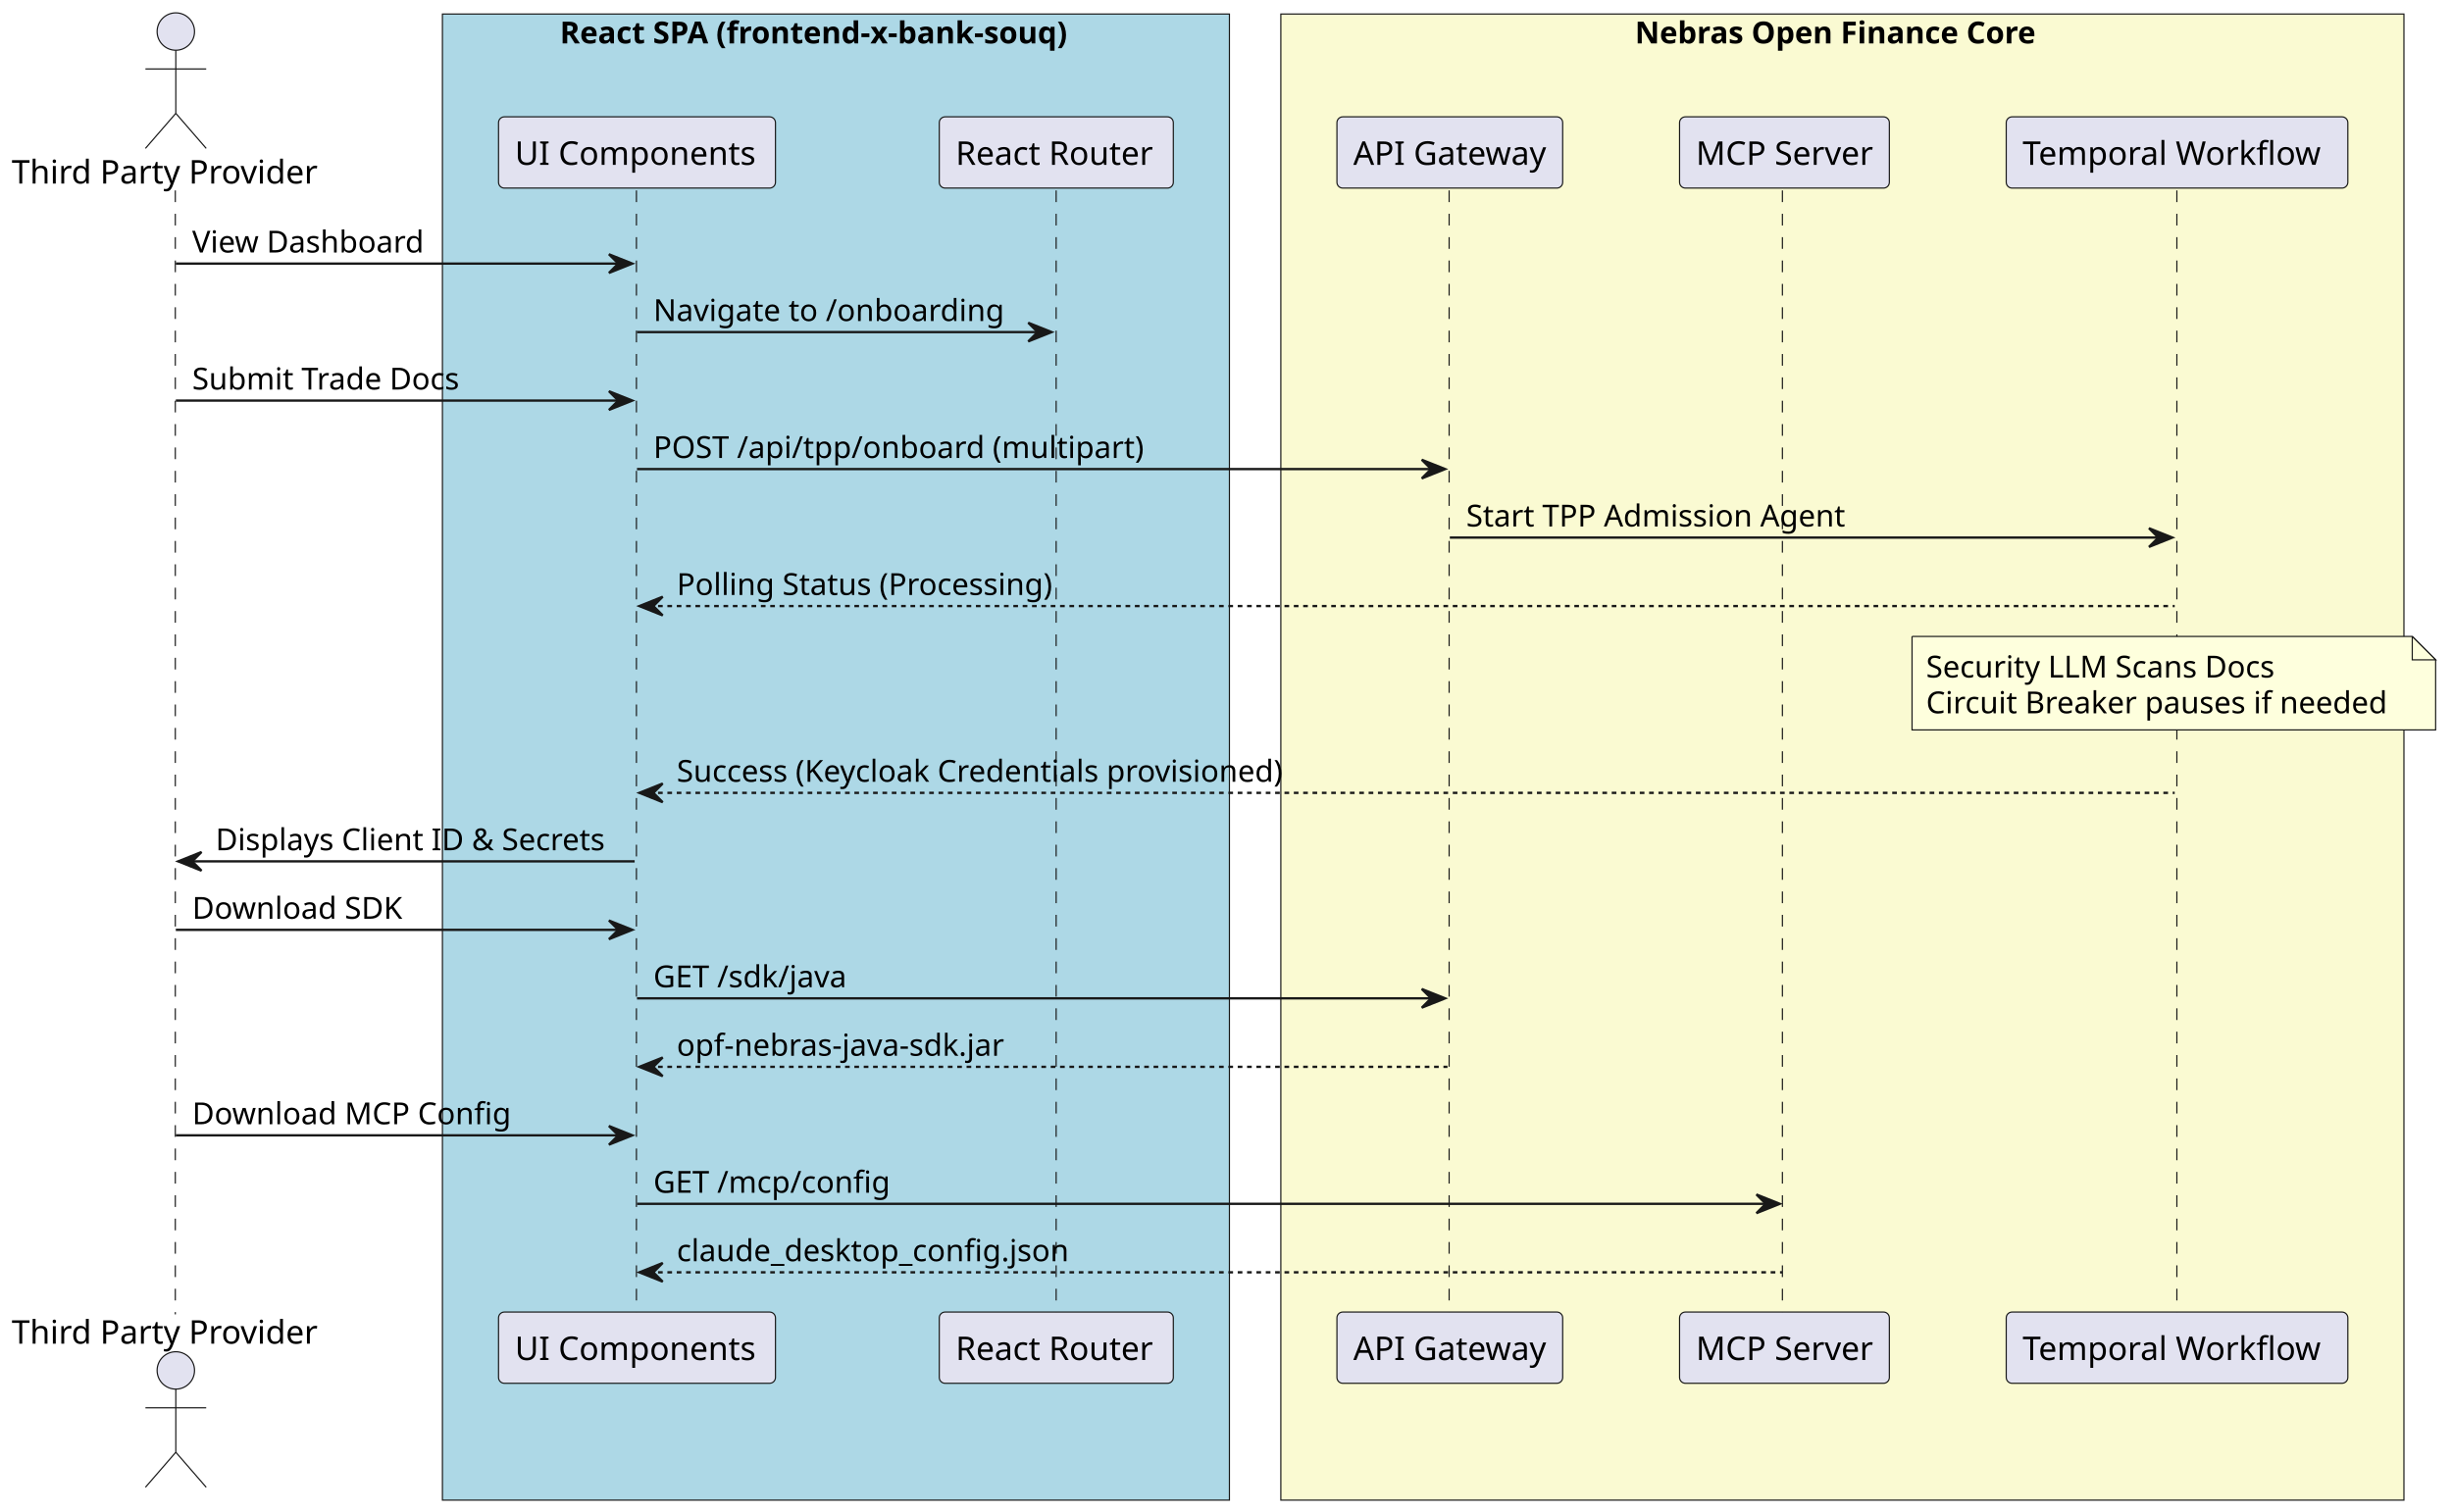
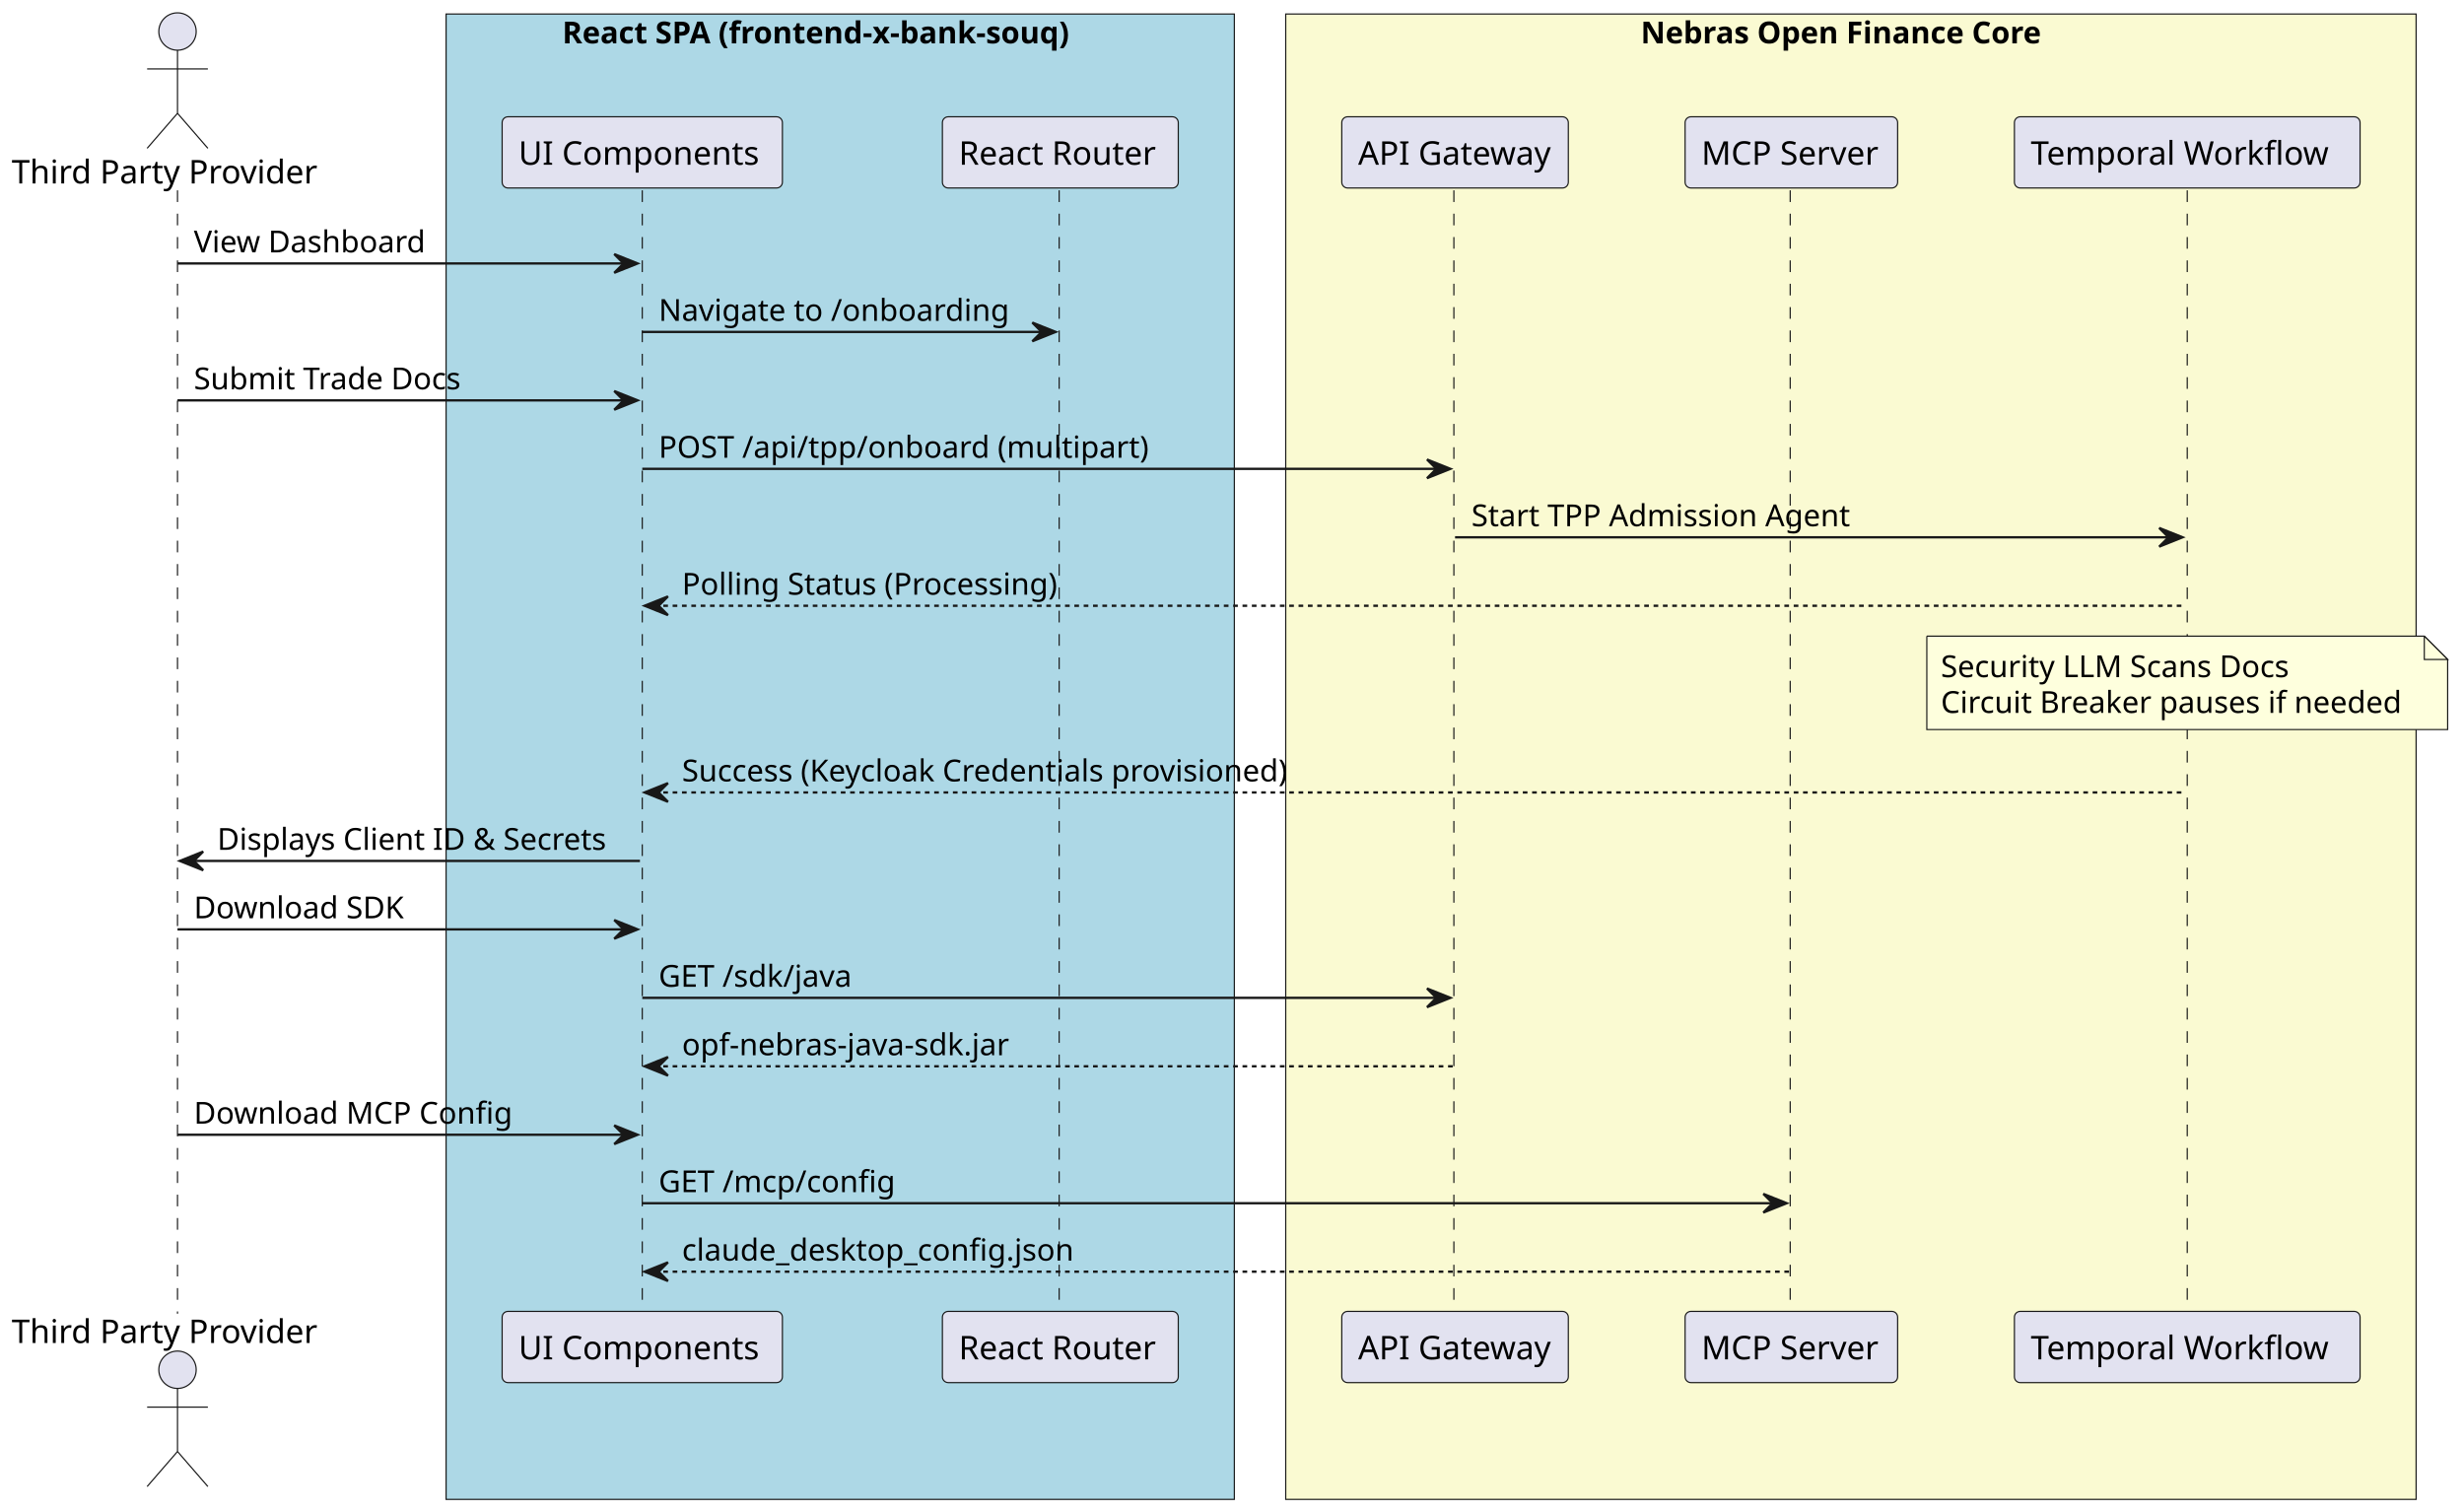
- <svg xmlns="http://www.w3.org/2000/svg" contentStyleType="text/css" data-diagram-type="SEQUENCE" height="647px" preserveAspectRatio="none" style="width:1049px;height:647px;background:#FFFFFF;" version="1.1" viewBox="0 0 1049 647" width="1049px" zoomAndPan="magnify">
+ <svg xmlns="http://www.w3.org/2000/svg" contentStyleType="text/css" height="647px" preserveAspectRatio="none" style="width:1055px;height:647px;background:#FFFFFF;" version="1.1" viewBox="0 0 1055 647" width="1055px" zoomAndPan="magnify">
  <defs />
  <g>
-     <rect fill="#ADD8E6" height="635.945" style="stroke:#181818;stroke-width:0.5;" width="336.688" x="189.275" y="6" />
-     <text fill="#000000" font-family="sans-serif" font-size="13" font-weight="bold" lengthAdjust="spacing" textLength="236.184" x="239.527" y="18.568">React SPA (frontend-x-bank-souq)</text>
-     <rect fill="#FAFAD2" height="635.945" style="stroke:#181818;stroke-width:0.5;" width="480.473" x="547.962" y="6" />
-     <text fill="#000000" font-family="sans-serif" font-size="13" font-weight="bold" lengthAdjust="spacing" textLength="177.487" x="699.455" y="18.568">Nebras Open Finance Core</text>
-     <g class="participant-lifeline" data-entity-uid="part1" data-qualified-name="TPP" id="part1-lifeline">
-       <g>
-         <rect fill="#000000" fill-opacity="0" height="480.969" width="8" x="71.218" y="81.488" />
-         <line style="stroke:#181818;stroke-width:0.5;stroke-dasharray:5,5;" x1="75" x2="75" y1="81.488" y2="562.457" />
-       </g>
-     </g>
-     <g class="participant-lifeline" data-entity-uid="part2" data-qualified-name="UI" id="part2-lifeline">
-       <g>
-         <rect fill="#000000" fill-opacity="0" height="480.969" width="8" x="268.515" y="81.488" />
-         <line style="stroke:#181818;stroke-width:0.5;stroke-dasharray:5,5;" x1="272.275" x2="272.275" y1="81.488" y2="562.457" />
-       </g>
-     </g>
-     <g class="participant-lifeline" data-entity-uid="part3" data-qualified-name="Router" id="part3-lifeline">
-       <g>
-         <rect fill="#000000" fill-opacity="0" height="480.969" width="8" x="447.899" y="81.488" />
-         <line style="stroke:#181818;stroke-width:0.5;stroke-dasharray:5,5;" x1="451.836" x2="451.836" y1="81.488" y2="562.457" />
-       </g>
-     </g>
-     <g class="participant-lifeline" data-entity-uid="part4" data-qualified-name="Gateway" id="part4-lifeline">
-       <g>
-         <rect fill="#000000" fill-opacity="0" height="480.969" width="8" x="616.251" y="81.488" />
-         <line style="stroke:#181818;stroke-width:0.5;stroke-dasharray:5,5;" x1="619.962" x2="619.962" y1="81.488" y2="562.457" />
-       </g>
-     </g>
-     <g class="participant-lifeline" data-entity-uid="part5" data-qualified-name="MCP" id="part5-lifeline">
-       <g>
-         <rect fill="#000000" fill-opacity="0" height="480.969" width="8" x="759.418" y="81.488" />
-         <line style="stroke:#181818;stroke-width:0.5;stroke-dasharray:5,5;" x1="762.54" x2="762.54" y1="81.488" y2="562.457" />
-       </g>
-     </g>
-     <g class="participant-lifeline" data-entity-uid="part6" data-qualified-name="Temporal" id="part6-lifeline">
-       <g>
-         <rect fill="#000000" fill-opacity="0" height="480.969" width="8" x="927.366" y="81.488" />
-         <line style="stroke:#181818;stroke-width:0.5;stroke-dasharray:5,5;" x1="931.296" x2="931.296" y1="81.488" y2="562.457" />
-       </g>
-     </g>
-     <g class="participant participant-head" data-entity-uid="part1" data-qualified-name="TPP" id="part1-head">
-       <text fill="#000000" font-family="sans-serif" font-size="14" lengthAdjust="spacing" textLength="134.435" x="5" y="78.535">Third Party Provider</text>
-       <ellipse cx="75.218" cy="13.5" fill="#E2E2F0" rx="8" ry="8" style="stroke:#181818;stroke-width:0.5;" />
-       <path d="M75.218,21.5 L75.218,48.5 M62.218,29.5 L88.218,29.5 M75.218,48.5 L62.218,63.5 M75.218,48.5 L88.218,63.5" fill="none" style="stroke:#181818;stroke-width:0.5;" />
-     </g>
-     <g class="participant participant-tail" data-entity-uid="part1" data-qualified-name="TPP" id="part1-tail">
-       <text fill="#000000" font-family="sans-serif" font-size="14" lengthAdjust="spacing" textLength="134.435" x="5" y="574.992">Third Party Provider</text>
-       <ellipse cx="75.218" cy="586.445" fill="#E2E2F0" rx="8" ry="8" style="stroke:#181818;stroke-width:0.5;" />
-       <path d="M75.218,594.445 L75.218,621.445 M62.218,602.445 L88.218,602.445 M75.218,621.445 L62.218,636.445 M75.218,621.445 L88.218,636.445" fill="none" style="stroke:#181818;stroke-width:0.5;" />
-     </g>
-     <g class="participant participant-head" data-entity-uid="part2" data-qualified-name="UI" id="part2-head">
-       <rect fill="#E2E2F0" height="30.488" rx="2.5" ry="2.5" style="stroke:#181818;stroke-width:0.5;" width="118.481" x="213.275" y="50" />
-       <text fill="#000000" font-family="sans-serif" font-size="14" lengthAdjust="spacing" textLength="104.481" x="220.275" y="70.535">UI Components</text>
-     </g>
-     <g class="participant participant-tail" data-entity-uid="part2" data-qualified-name="UI" id="part2-tail">
-       <rect fill="#E2E2F0" height="30.488" rx="2.5" ry="2.5" style="stroke:#181818;stroke-width:0.5;" width="118.481" x="213.275" y="561.457" />
-       <text fill="#000000" font-family="sans-serif" font-size="14" lengthAdjust="spacing" textLength="104.481" x="220.275" y="581.992">UI Components</text>
-     </g>
-     <g class="participant participant-head" data-entity-uid="part3" data-qualified-name="Router" id="part3-head">
-       <rect fill="#E2E2F0" height="30.488" rx="2.5" ry="2.5" style="stroke:#181818;stroke-width:0.5;" width="100.126" x="401.836" y="50" />
-       <text fill="#000000" font-family="sans-serif" font-size="14" lengthAdjust="spacing" textLength="86.126" x="408.836" y="70.535">React Router</text>
-     </g>
-     <g class="participant participant-tail" data-entity-uid="part3" data-qualified-name="Router" id="part3-tail">
-       <rect fill="#E2E2F0" height="30.488" rx="2.5" ry="2.5" style="stroke:#181818;stroke-width:0.5;" width="100.126" x="401.836" y="561.457" />
-       <text fill="#000000" font-family="sans-serif" font-size="14" lengthAdjust="spacing" textLength="86.126" x="408.836" y="581.992">React Router</text>
-     </g>
-     <g class="participant participant-head" data-entity-uid="part4" data-qualified-name="Gateway" id="part4-head">
-       <rect fill="#E2E2F0" height="30.488" rx="2.5" ry="2.5" style="stroke:#181818;stroke-width:0.5;" width="96.578" x="571.962" y="50" />
-       <text fill="#000000" font-family="sans-serif" font-size="14" lengthAdjust="spacing" textLength="82.578" x="578.962" y="70.535">API Gateway</text>
-     </g>
-     <g class="participant participant-tail" data-entity-uid="part4" data-qualified-name="Gateway" id="part4-tail">
-       <rect fill="#E2E2F0" height="30.488" rx="2.5" ry="2.5" style="stroke:#181818;stroke-width:0.5;" width="96.578" x="571.962" y="561.457" />
-       <text fill="#000000" font-family="sans-serif" font-size="14" lengthAdjust="spacing" textLength="82.578" x="578.962" y="581.992">API Gateway</text>
-     </g>
-     <g class="participant participant-head" data-entity-uid="part5" data-qualified-name="MCP" id="part5-head">
-       <rect fill="#E2E2F0" height="30.488" rx="2.5" ry="2.5" style="stroke:#181818;stroke-width:0.5;" width="89.756" x="718.54" y="50" />
-       <text fill="#000000" font-family="sans-serif" font-size="14" lengthAdjust="spacing" textLength="75.756" x="725.54" y="70.535">MCP Server</text>
-     </g>
-     <g class="participant participant-tail" data-entity-uid="part5" data-qualified-name="MCP" id="part5-tail">
-       <rect fill="#E2E2F0" height="30.488" rx="2.5" ry="2.5" style="stroke:#181818;stroke-width:0.5;" width="89.756" x="718.54" y="561.457" />
-       <text fill="#000000" font-family="sans-serif" font-size="14" lengthAdjust="spacing" textLength="75.756" x="725.54" y="581.992">MCP Server</text>
-     </g>
-     <g class="participant participant-head" data-entity-uid="part6" data-qualified-name="Temporal" id="part6-head">
-       <rect fill="#E2E2F0" height="30.488" rx="2.5" ry="2.5" style="stroke:#181818;stroke-width:0.5;" width="146.139" x="858.296" y="50" />
-       <text fill="#000000" font-family="sans-serif" font-size="14" lengthAdjust="spacing" textLength="132.139" x="865.296" y="70.535">Temporal Workflow</text>
-     </g>
-     <g class="participant participant-tail" data-entity-uid="part6" data-qualified-name="Temporal" id="part6-tail">
-       <rect fill="#E2E2F0" height="30.488" rx="2.5" ry="2.5" style="stroke:#181818;stroke-width:0.5;" width="146.139" x="858.296" y="561.457" />
-       <text fill="#000000" font-family="sans-serif" font-size="14" lengthAdjust="spacing" textLength="132.139" x="865.296" y="581.992">Temporal Workflow</text>
-     </g>
-     <g class="message" data-entity-1="part1" data-entity-2="part2" id="msg1">
-       <polygon fill="#181818" points="260.515,108.799,270.515,112.799,260.515,116.799,264.515,112.799" style="stroke:#181818;stroke-width:1;" />
-       <line style="stroke:#181818;stroke-width:1;" x1="75.218" x2="266.515" y1="112.799" y2="112.799" />
-       <text fill="#000000" font-family="sans-serif" font-size="13" lengthAdjust="spacing" textLength="102.089" x="82.218" y="108.057">View Dashboard</text>
-     </g>
-     <g class="message" data-entity-1="part2" data-entity-2="part3" id="msg2">
-       <polygon fill="#181818" points="439.899,138.109,449.899,142.109,439.899,146.109,443.899,142.109" style="stroke:#181818;stroke-width:1;" />
-       <line style="stroke:#181818;stroke-width:1;" x1="272.515" x2="445.899" y1="142.109" y2="142.109" />
-       <text fill="#000000" font-family="sans-serif" font-size="13" lengthAdjust="spacing" textLength="155.384" x="279.515" y="137.367">Navigate to /onboarding</text>
-     </g>
-     <g class="message" data-entity-1="part1" data-entity-2="part2" id="msg3">
-       <polygon fill="#181818" points="260.515,167.42,270.515,171.42,260.515,175.42,264.515,171.42" style="stroke:#181818;stroke-width:1;" />
-       <line style="stroke:#181818;stroke-width:1;" x1="75.218" x2="266.515" y1="171.42" y2="171.42" />
-       <text fill="#000000" font-family="sans-serif" font-size="13" lengthAdjust="spacing" textLength="119.387" x="82.218" y="166.678">Submit Trade Docs</text>
-     </g>
-     <g class="message" data-entity-1="part2" data-entity-2="part4" id="msg4">
-       <polygon fill="#181818" points="608.251,196.731,618.251,200.731,608.251,204.731,612.251,200.731" style="stroke:#181818;stroke-width:1;" />
-       <line style="stroke:#181818;stroke-width:1;" x1="272.515" x2="614.251" y1="200.731" y2="200.731" />
-       <text fill="#000000" font-family="sans-serif" font-size="13" lengthAdjust="spacing" textLength="221.013" x="279.515" y="195.988">POST /api/tpp/onboard (multipart)</text>
-     </g>
-     <g class="message" data-entity-1="part4" data-entity-2="part6" id="msg5">
-       <polygon fill="#181818" points="919.366,226.041,929.366,230.041,919.366,234.041,923.366,230.041" style="stroke:#181818;stroke-width:1;" />
-       <line style="stroke:#181818;stroke-width:1;" x1="620.251" x2="925.366" y1="230.041" y2="230.041" />
-       <text fill="#000000" font-family="sans-serif" font-size="13" lengthAdjust="spacing" textLength="167.515" x="627.251" y="225.299">Start TPP Admission Agent</text>
-     </g>
-     <g class="message" data-entity-1="part6" data-entity-2="part2" id="msg6">
-       <polygon fill="#181818" points="283.515,255.352,273.515,259.352,283.515,263.352,279.515,259.352" style="stroke:#181818;stroke-width:1;" />
-       <line style="stroke:#181818;stroke-width:1;stroke-dasharray:2,2;" x1="277.515" x2="930.366" y1="259.352" y2="259.352" />
-       <text fill="#000000" font-family="sans-serif" font-size="13" lengthAdjust="spacing" textLength="165.477" x="289.515" y="254.609">Polling Status (Processing)</text>
-     </g>
-     <path d="M818,272.352 L818,312.352 L1042,312.352 L1042,282.352 L1032,272.352 L818,272.352" fill="#FEFFDD" style="stroke:#181818;stroke-width:0.5;" />
-     <path d="M1032,272.352 L1032,282.352 L1042,282.352 L1032,272.352" fill="#FEFFDD" style="stroke:#181818;stroke-width:0.5;" />
-     <text fill="#000000" font-family="sans-serif" font-size="13" lengthAdjust="spacing" textLength="153.645" x="824" y="289.92">Security LLM Scans Docs</text>
-     <text fill="#000000" font-family="sans-serif" font-size="13" lengthAdjust="spacing" textLength="203.874" x="824" y="305.231">Circuit Breaker pauses if needed</text>
-     <g class="message" data-entity-1="part6" data-entity-2="part2" id="msg7">
-       <polygon fill="#181818" points="283.515,335.283,273.515,339.283,283.515,343.283,279.515,339.283" style="stroke:#181818;stroke-width:1;" />
-       <line style="stroke:#181818;stroke-width:1;stroke-dasharray:2,2;" x1="277.515" x2="930.366" y1="339.283" y2="339.283" />
-       <text fill="#000000" font-family="sans-serif" font-size="13" lengthAdjust="spacing" textLength="270.448" x="289.515" y="334.541">Success (Keycloak Credentials provisioned)</text>
-     </g>
-     <g class="message" data-entity-1="part2" data-entity-2="part1" id="msg8">
-       <polygon fill="#181818" points="86.218,364.594,76.218,368.594,86.218,372.594,82.218,368.594" style="stroke:#181818;stroke-width:1;" />
-       <line style="stroke:#181818;stroke-width:1;" x1="80.218" x2="271.515" y1="368.594" y2="368.594" />
-       <text fill="#000000" font-family="sans-serif" font-size="13" lengthAdjust="spacing" textLength="173.297" x="92.218" y="363.852">Displays Client ID &amp; Secrets</text>
-     </g>
-     <g class="message" data-entity-1="part1" data-entity-2="part2" id="msg9">
-       <polygon fill="#181818" points="260.515,393.904,270.515,397.904,260.515,401.904,264.515,397.904" style="stroke:#181818;stroke-width:1;" />
-       <line style="stroke:#181818;stroke-width:1;" x1="75.218" x2="266.515" y1="397.904" y2="397.904" />
-       <text fill="#000000" font-family="sans-serif" font-size="13" lengthAdjust="spacing" textLength="92.251" x="82.218" y="393.162">Download SDK</text>
-     </g>
-     <g class="message" data-entity-1="part2" data-entity-2="part4" id="msg10">
-       <polygon fill="#181818" points="608.251,423.215,618.251,427.215,608.251,431.215,612.251,427.215" style="stroke:#181818;stroke-width:1;" />
-       <line style="stroke:#181818;stroke-width:1;" x1="272.515" x2="614.251" y1="427.215" y2="427.215" />
-       <text fill="#000000" font-family="sans-serif" font-size="13" lengthAdjust="spacing" textLength="89.857" x="279.515" y="422.473">GET /sdk/java</text>
-     </g>
-     <g class="message" data-entity-1="part4" data-entity-2="part2" id="msg11">
-       <polygon fill="#181818" points="283.515,452.525,273.515,456.525,283.515,460.525,279.515,456.525" style="stroke:#181818;stroke-width:1;" />
-       <line style="stroke:#181818;stroke-width:1;stroke-dasharray:2,2;" x1="277.515" x2="619.251" y1="456.525" y2="456.525" />
-       <text fill="#000000" font-family="sans-serif" font-size="13" lengthAdjust="spacing" textLength="154.147" x="289.515" y="451.783">opf-nebras-java-sdk.jar</text>
-     </g>
-     <g class="message" data-entity-1="part1" data-entity-2="part2" id="msg12">
-       <polygon fill="#181818" points="260.515,481.836,270.515,485.836,260.515,489.836,264.515,485.836" style="stroke:#181818;stroke-width:1;" />
-       <line style="stroke:#181818;stroke-width:1;" x1="75.218" x2="266.515" y1="485.836" y2="485.836" />
-       <text fill="#000000" font-family="sans-serif" font-size="13" lengthAdjust="spacing" textLength="140.207" x="82.218" y="481.094">Download MCP Config</text>
-     </g>
-     <g class="message" data-entity-1="part2" data-entity-2="part5" id="msg13">
-       <polygon fill="#181818" points="751.418,511.147,761.418,515.146,751.418,519.146,755.418,515.146" style="stroke:#181818;stroke-width:1;" />
-       <line style="stroke:#181818;stroke-width:1;" x1="272.515" x2="757.418" y1="515.146" y2="515.146" />
-       <text fill="#000000" font-family="sans-serif" font-size="13" lengthAdjust="spacing" textLength="108.742" x="279.515" y="510.404">GET /mcp/config</text>
-     </g>
-     <g class="message" data-entity-1="part5" data-entity-2="part2" id="msg14">
-       <polygon fill="#181818" points="283.515,540.457,273.515,544.457,283.515,548.457,279.515,544.457" style="stroke:#181818;stroke-width:1;" />
-       <line style="stroke:#181818;stroke-width:1;stroke-dasharray:2,2;" x1="277.515" x2="762.418" y1="544.457" y2="544.457" />
-       <text fill="#000000" font-family="sans-serif" font-size="13" lengthAdjust="spacing" textLength="174.872" x="289.515" y="539.715">claude_desktop_config.json</text>
-     </g>
+     <rect fill="#ADD8E6" height="635.945" style="stroke:#181818;stroke-width:0.5;" width="337.5" x="191" y="6" />
+     <text fill="#000000" font-family="sans-serif" font-size="13" font-weight="bold" lengthAdjust="spacing" textLength="238" x="240.75" y="18.568">React SPA (frontend-x-bank-souq)</text>
+     <rect fill="#FAFAD2" height="635.945" style="stroke:#181818;stroke-width:0.5;" width="484" x="550.5" y="6" />
+     <text fill="#000000" font-family="sans-serif" font-size="13" font-weight="bold" lengthAdjust="spacing" textLength="180" x="702.5" y="18.568">Nebras Open Finance Core</text>
+     <line style="stroke:#181818;stroke-width:0.5;stroke-dasharray:5.0,5.0;" x1="76" x2="76" y1="81.488" y2="562.457" />
+     <line style="stroke:#181818;stroke-width:0.5;stroke-dasharray:5.0,5.0;" x1="275" x2="275" y1="81.488" y2="562.457" />
+     <line style="stroke:#181818;stroke-width:0.5;stroke-dasharray:5.0,5.0;" x1="453.5" x2="453.5" y1="81.488" y2="562.457" />
+     <line style="stroke:#181818;stroke-width:0.5;stroke-dasharray:5.0,5.0;" x1="622.5" x2="622.5" y1="81.488" y2="562.457" />
+     <line style="stroke:#181818;stroke-width:0.5;stroke-dasharray:5.0,5.0;" x1="766.5" x2="766.5" y1="81.488" y2="562.457" />
+     <line style="stroke:#181818;stroke-width:0.5;stroke-dasharray:5.0,5.0;" x1="936.5" x2="936.5" y1="81.488" y2="562.457" />
+     <text fill="#000000" font-family="sans-serif" font-size="14" lengthAdjust="spacing" textLength="136" x="5" y="78.535">Third Party Provider</text>
+     <ellipse cx="76" cy="13.5" fill="#E2E2F0" rx="8" ry="8" style="stroke:#181818;stroke-width:0.5;" />
+     <path d="M76,21.5 L76,48.5 M63,29.5 L89,29.5 M76,48.5 L63,63.5 M76,48.5 L89,63.5 " fill="none" style="stroke:#181818;stroke-width:0.5;" />
+     <text fill="#000000" font-family="sans-serif" font-size="14" lengthAdjust="spacing" textLength="136" x="5" y="574.992">Third Party Provider</text>
+     <ellipse cx="76" cy="586.445" fill="#E2E2F0" rx="8" ry="8" style="stroke:#181818;stroke-width:0.5;" />
+     <path d="M76,594.445 L76,621.445 M63,602.445 L89,602.445 M76,621.445 L63,636.445 M76,621.445 L89,636.445 " fill="none" style="stroke:#181818;stroke-width:0.5;" />
+     <rect fill="#E2E2F0" height="30.488" rx="2.5" ry="2.5" style="stroke:#181818;stroke-width:0.5;" width="120" x="215" y="50" />
+     <text fill="#000000" font-family="sans-serif" font-size="14" lengthAdjust="spacing" textLength="106" x="222" y="70.535">UI Components</text>
+     <rect fill="#E2E2F0" height="30.488" rx="2.5" ry="2.5" style="stroke:#181818;stroke-width:0.5;" width="120" x="215" y="561.457" />
+     <text fill="#000000" font-family="sans-serif" font-size="14" lengthAdjust="spacing" textLength="106" x="222" y="581.992">UI Components</text>
+     <rect fill="#E2E2F0" height="30.488" rx="2.5" ry="2.5" style="stroke:#181818;stroke-width:0.5;" width="101" x="403.5" y="50" />
+     <text fill="#000000" font-family="sans-serif" font-size="14" lengthAdjust="spacing" textLength="87" x="410.5" y="70.535">React Router</text>
+     <rect fill="#E2E2F0" height="30.488" rx="2.5" ry="2.5" style="stroke:#181818;stroke-width:0.5;" width="101" x="403.5" y="561.457" />
+     <text fill="#000000" font-family="sans-serif" font-size="14" lengthAdjust="spacing" textLength="87" x="410.5" y="581.992">React Router</text>
+     <rect fill="#E2E2F0" height="30.488" rx="2.5" ry="2.5" style="stroke:#181818;stroke-width:0.5;" width="97" x="574.5" y="50" />
+     <text fill="#000000" font-family="sans-serif" font-size="14" lengthAdjust="spacing" textLength="83" x="581.5" y="70.535">API Gateway</text>
+     <rect fill="#E2E2F0" height="30.488" rx="2.5" ry="2.5" style="stroke:#181818;stroke-width:0.5;" width="97" x="574.5" y="561.457" />
+     <text fill="#000000" font-family="sans-serif" font-size="14" lengthAdjust="spacing" textLength="83" x="581.5" y="581.992">API Gateway</text>
+     <rect fill="#E2E2F0" height="30.488" rx="2.5" ry="2.5" style="stroke:#181818;stroke-width:0.5;" width="91" x="721.5" y="50" />
+     <text fill="#000000" font-family="sans-serif" font-size="14" lengthAdjust="spacing" textLength="77" x="728.5" y="70.535">MCP Server</text>
+     <rect fill="#E2E2F0" height="30.488" rx="2.5" ry="2.5" style="stroke:#181818;stroke-width:0.5;" width="91" x="721.5" y="561.457" />
+     <text fill="#000000" font-family="sans-serif" font-size="14" lengthAdjust="spacing" textLength="77" x="728.5" y="581.992">MCP Server</text>
+     <rect fill="#E2E2F0" height="30.488" rx="2.5" ry="2.5" style="stroke:#181818;stroke-width:0.5;" width="148" x="862.5" y="50" />
+     <text fill="#000000" font-family="sans-serif" font-size="14" lengthAdjust="spacing" textLength="134" x="869.5" y="70.535">Temporal Workflow</text>
+     <rect fill="#E2E2F0" height="30.488" rx="2.5" ry="2.5" style="stroke:#181818;stroke-width:0.5;" width="148" x="862.5" y="561.457" />
+     <text fill="#000000" font-family="sans-serif" font-size="14" lengthAdjust="spacing" textLength="134" x="869.5" y="581.992">Temporal Workflow</text>
+     <polygon fill="#181818" points="263,108.799,273,112.799,263,116.799,267,112.799" style="stroke:#181818;stroke-width:1.0;" />
+     <line style="stroke:#181818;stroke-width:1.0;" x1="76" x2="269" y1="112.799" y2="112.799" />
+     <text fill="#000000" font-family="sans-serif" font-size="13" lengthAdjust="spacing" textLength="101" x="83" y="108.057">View Dashboard</text>
+     <polygon fill="#181818" points="442,138.109,452,142.109,442,146.109,446,142.109" style="stroke:#181818;stroke-width:1.0;" />
+     <line style="stroke:#181818;stroke-width:1.0;" x1="275" x2="448" y1="142.109" y2="142.109" />
+     <text fill="#000000" font-family="sans-serif" font-size="13" lengthAdjust="spacing" textLength="155" x="282" y="137.367">Navigate to /onboarding</text>
+     <polygon fill="#181818" points="263,167.42,273,171.42,263,175.42,267,171.42" style="stroke:#181818;stroke-width:1.0;" />
+     <line style="stroke:#181818;stroke-width:1.0;" x1="76" x2="269" y1="171.42" y2="171.42" />
+     <text fill="#000000" font-family="sans-serif" font-size="13" lengthAdjust="spacing" textLength="119" x="83" y="166.678">Submit Trade Docs</text>
+     <polygon fill="#181818" points="611,196.731,621,200.731,611,204.731,615,200.731" style="stroke:#181818;stroke-width:1.0;" />
+     <line style="stroke:#181818;stroke-width:1.0;" x1="275" x2="617" y1="200.731" y2="200.731" />
+     <text fill="#000000" font-family="sans-serif" font-size="13" lengthAdjust="spacing" textLength="219" x="282" y="195.988">POST /api/tpp/onboard (multipart)</text>
+     <polygon fill="#181818" points="924.5,226.041,934.5,230.041,924.5,234.041,928.5,230.041" style="stroke:#181818;stroke-width:1.0;" />
+     <line style="stroke:#181818;stroke-width:1.0;" x1="623" x2="930.5" y1="230.041" y2="230.041" />
+     <text fill="#000000" font-family="sans-serif" font-size="13" lengthAdjust="spacing" textLength="167" x="630" y="225.299">Start TPP Admission Agent</text>
+     <polygon fill="#181818" points="286,255.352,276,259.352,286,263.352,282,259.352" style="stroke:#181818;stroke-width:1.0;" />
+     <line style="stroke:#181818;stroke-width:1.0;stroke-dasharray:2.0,2.0;" x1="280" x2="935.5" y1="259.352" y2="259.352" />
+     <text fill="#000000" font-family="sans-serif" font-size="13" lengthAdjust="spacing" textLength="166" x="292" y="254.609">Polling Status (Processing)</text>
+     <path d="M825,272.352 L825,312.352 L1048,312.352 L1048,282.352 L1038,272.352 L825,272.352 " fill="#FEFFDD" style="stroke:#181818;stroke-width:0.5;" />
+     <path d="M1038,272.352 L1038,282.352 L1048,282.352 L1038,272.352 " fill="#FEFFDD" style="stroke:#181818;stroke-width:0.5;" />
+     <text fill="#000000" font-family="sans-serif" font-size="13" lengthAdjust="spacing" textLength="155" x="831" y="289.92">Security LLM Scans Docs</text>
+     <text fill="#000000" font-family="sans-serif" font-size="13" lengthAdjust="spacing" textLength="202" x="831" y="305.231">Circuit Breaker pauses if needed</text>
+     <polygon fill="#181818" points="286,335.283,276,339.283,286,343.283,282,339.283" style="stroke:#181818;stroke-width:1.0;" />
+     <line style="stroke:#181818;stroke-width:1.0;stroke-dasharray:2.0,2.0;" x1="280" x2="935.5" y1="339.283" y2="339.283" />
+     <text fill="#000000" font-family="sans-serif" font-size="13" lengthAdjust="spacing" textLength="271" x="292" y="334.541">Success (Keycloak Credentials provisioned)</text>
+     <polygon fill="#181818" points="87,364.594,77,368.594,87,372.594,83,368.594" style="stroke:#181818;stroke-width:1.0;" />
+     <line style="stroke:#181818;stroke-width:1.0;" x1="81" x2="274" y1="368.594" y2="368.594" />
+     <text fill="#000000" font-family="sans-serif" font-size="13" lengthAdjust="spacing" textLength="175" x="93" y="363.852">Displays Client ID &amp; Secrets</text>
+     <polygon fill="#181818" points="263,393.904,273,397.904,263,401.904,267,397.904" style="stroke:#181818;stroke-width:1.0;" />
+     <line style="stroke:#181818;stroke-width:1.0;" x1="76" x2="269" y1="397.904" y2="397.904" />
+     <text fill="#000000" font-family="sans-serif" font-size="13" lengthAdjust="spacing" textLength="92" x="83" y="393.162">Download SDK</text>
+     <polygon fill="#181818" points="611,423.215,621,427.215,611,431.215,615,427.215" style="stroke:#181818;stroke-width:1.0;" />
+     <line style="stroke:#181818;stroke-width:1.0;" x1="275" x2="617" y1="427.215" y2="427.215" />
+     <text fill="#000000" font-family="sans-serif" font-size="13" lengthAdjust="spacing" textLength="90" x="282" y="422.473">GET /sdk/java</text>
+     <polygon fill="#181818" points="286,452.525,276,456.525,286,460.525,282,456.525" style="stroke:#181818;stroke-width:1.0;" />
+     <line style="stroke:#181818;stroke-width:1.0;stroke-dasharray:2.0,2.0;" x1="280" x2="622" y1="456.525" y2="456.525" />
+     <text fill="#000000" font-family="sans-serif" font-size="13" lengthAdjust="spacing" textLength="155" x="292" y="451.783">opf-nebras-java-sdk.jar</text>
+     <polygon fill="#181818" points="263,481.836,273,485.836,263,489.836,267,485.836" style="stroke:#181818;stroke-width:1.0;" />
+     <line style="stroke:#181818;stroke-width:1.0;" x1="76" x2="269" y1="485.836" y2="485.836" />
+     <text fill="#000000" font-family="sans-serif" font-size="13" lengthAdjust="spacing" textLength="140" x="83" y="481.094">Download MCP Config</text>
+     <polygon fill="#181818" points="755,511.147,765,515.146,755,519.146,759,515.146" style="stroke:#181818;stroke-width:1.0;" />
+     <line style="stroke:#181818;stroke-width:1.0;" x1="275" x2="761" y1="515.146" y2="515.146" />
+     <text fill="#000000" font-family="sans-serif" font-size="13" lengthAdjust="spacing" textLength="109" x="282" y="510.404">GET /mcp/config</text>
+     <polygon fill="#181818" points="286,540.457,276,544.457,286,548.457,282,544.457" style="stroke:#181818;stroke-width:1.0;" />
+     <line style="stroke:#181818;stroke-width:1.0;stroke-dasharray:2.0,2.0;" x1="280" x2="766" y1="544.457" y2="544.457" />
+     <text fill="#000000" font-family="sans-serif" font-size="13" lengthAdjust="spacing" textLength="177" x="292" y="539.715">claude_desktop_config.json</text>
  </g>
</svg>
